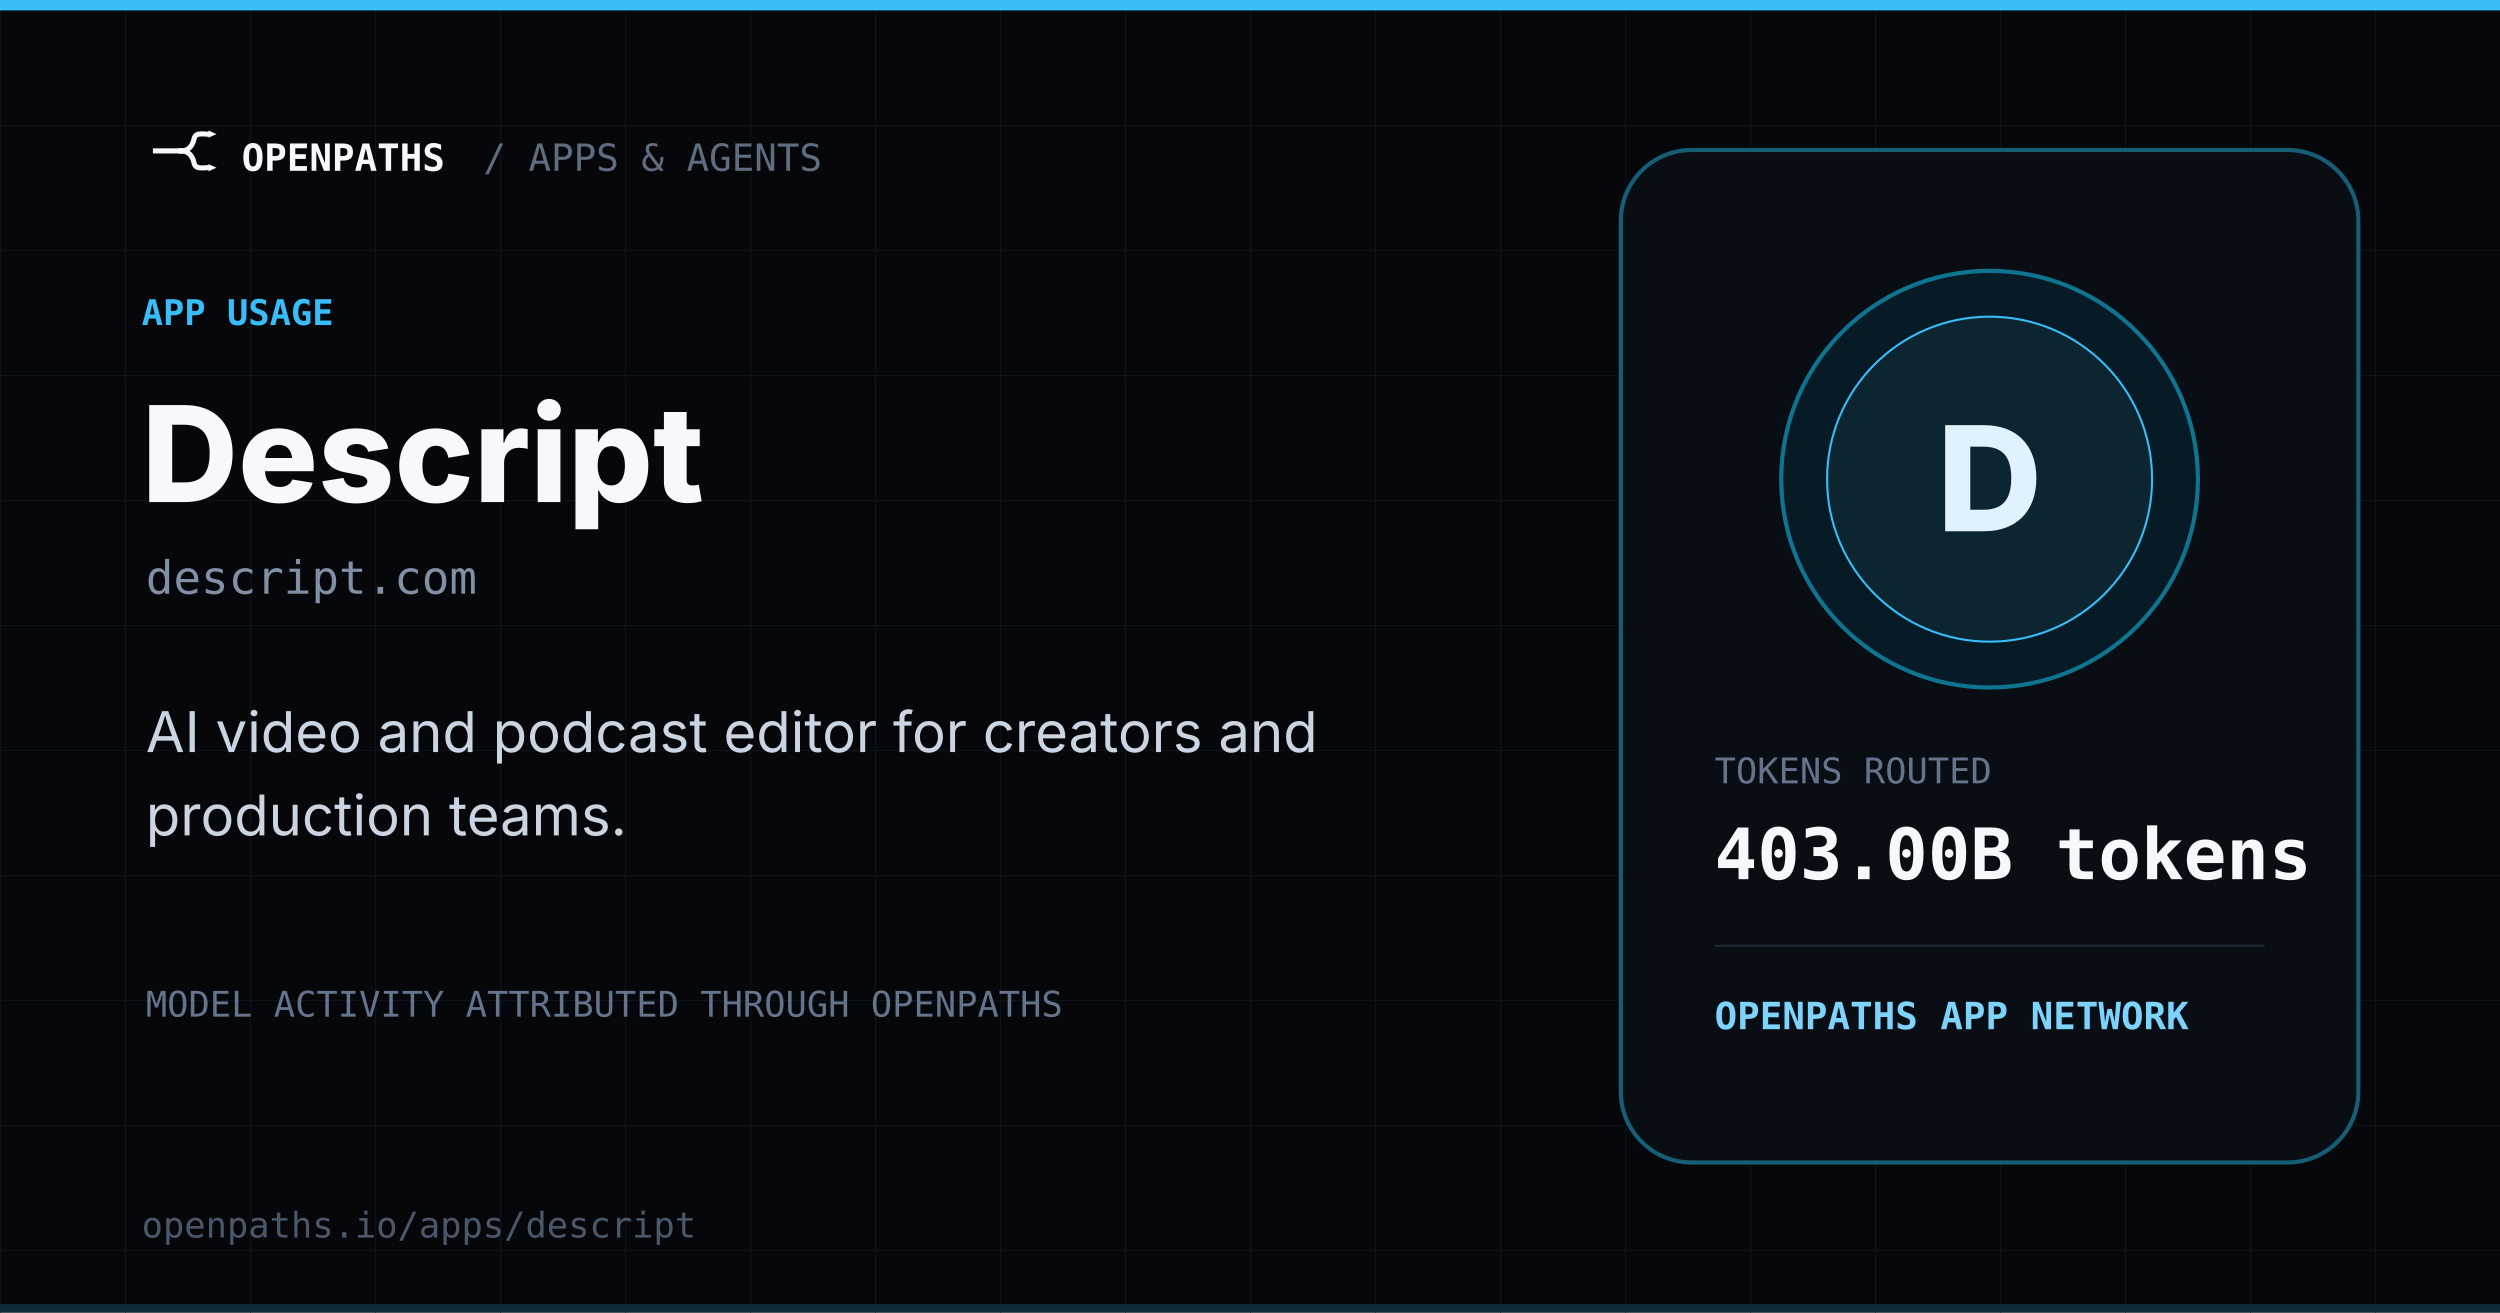
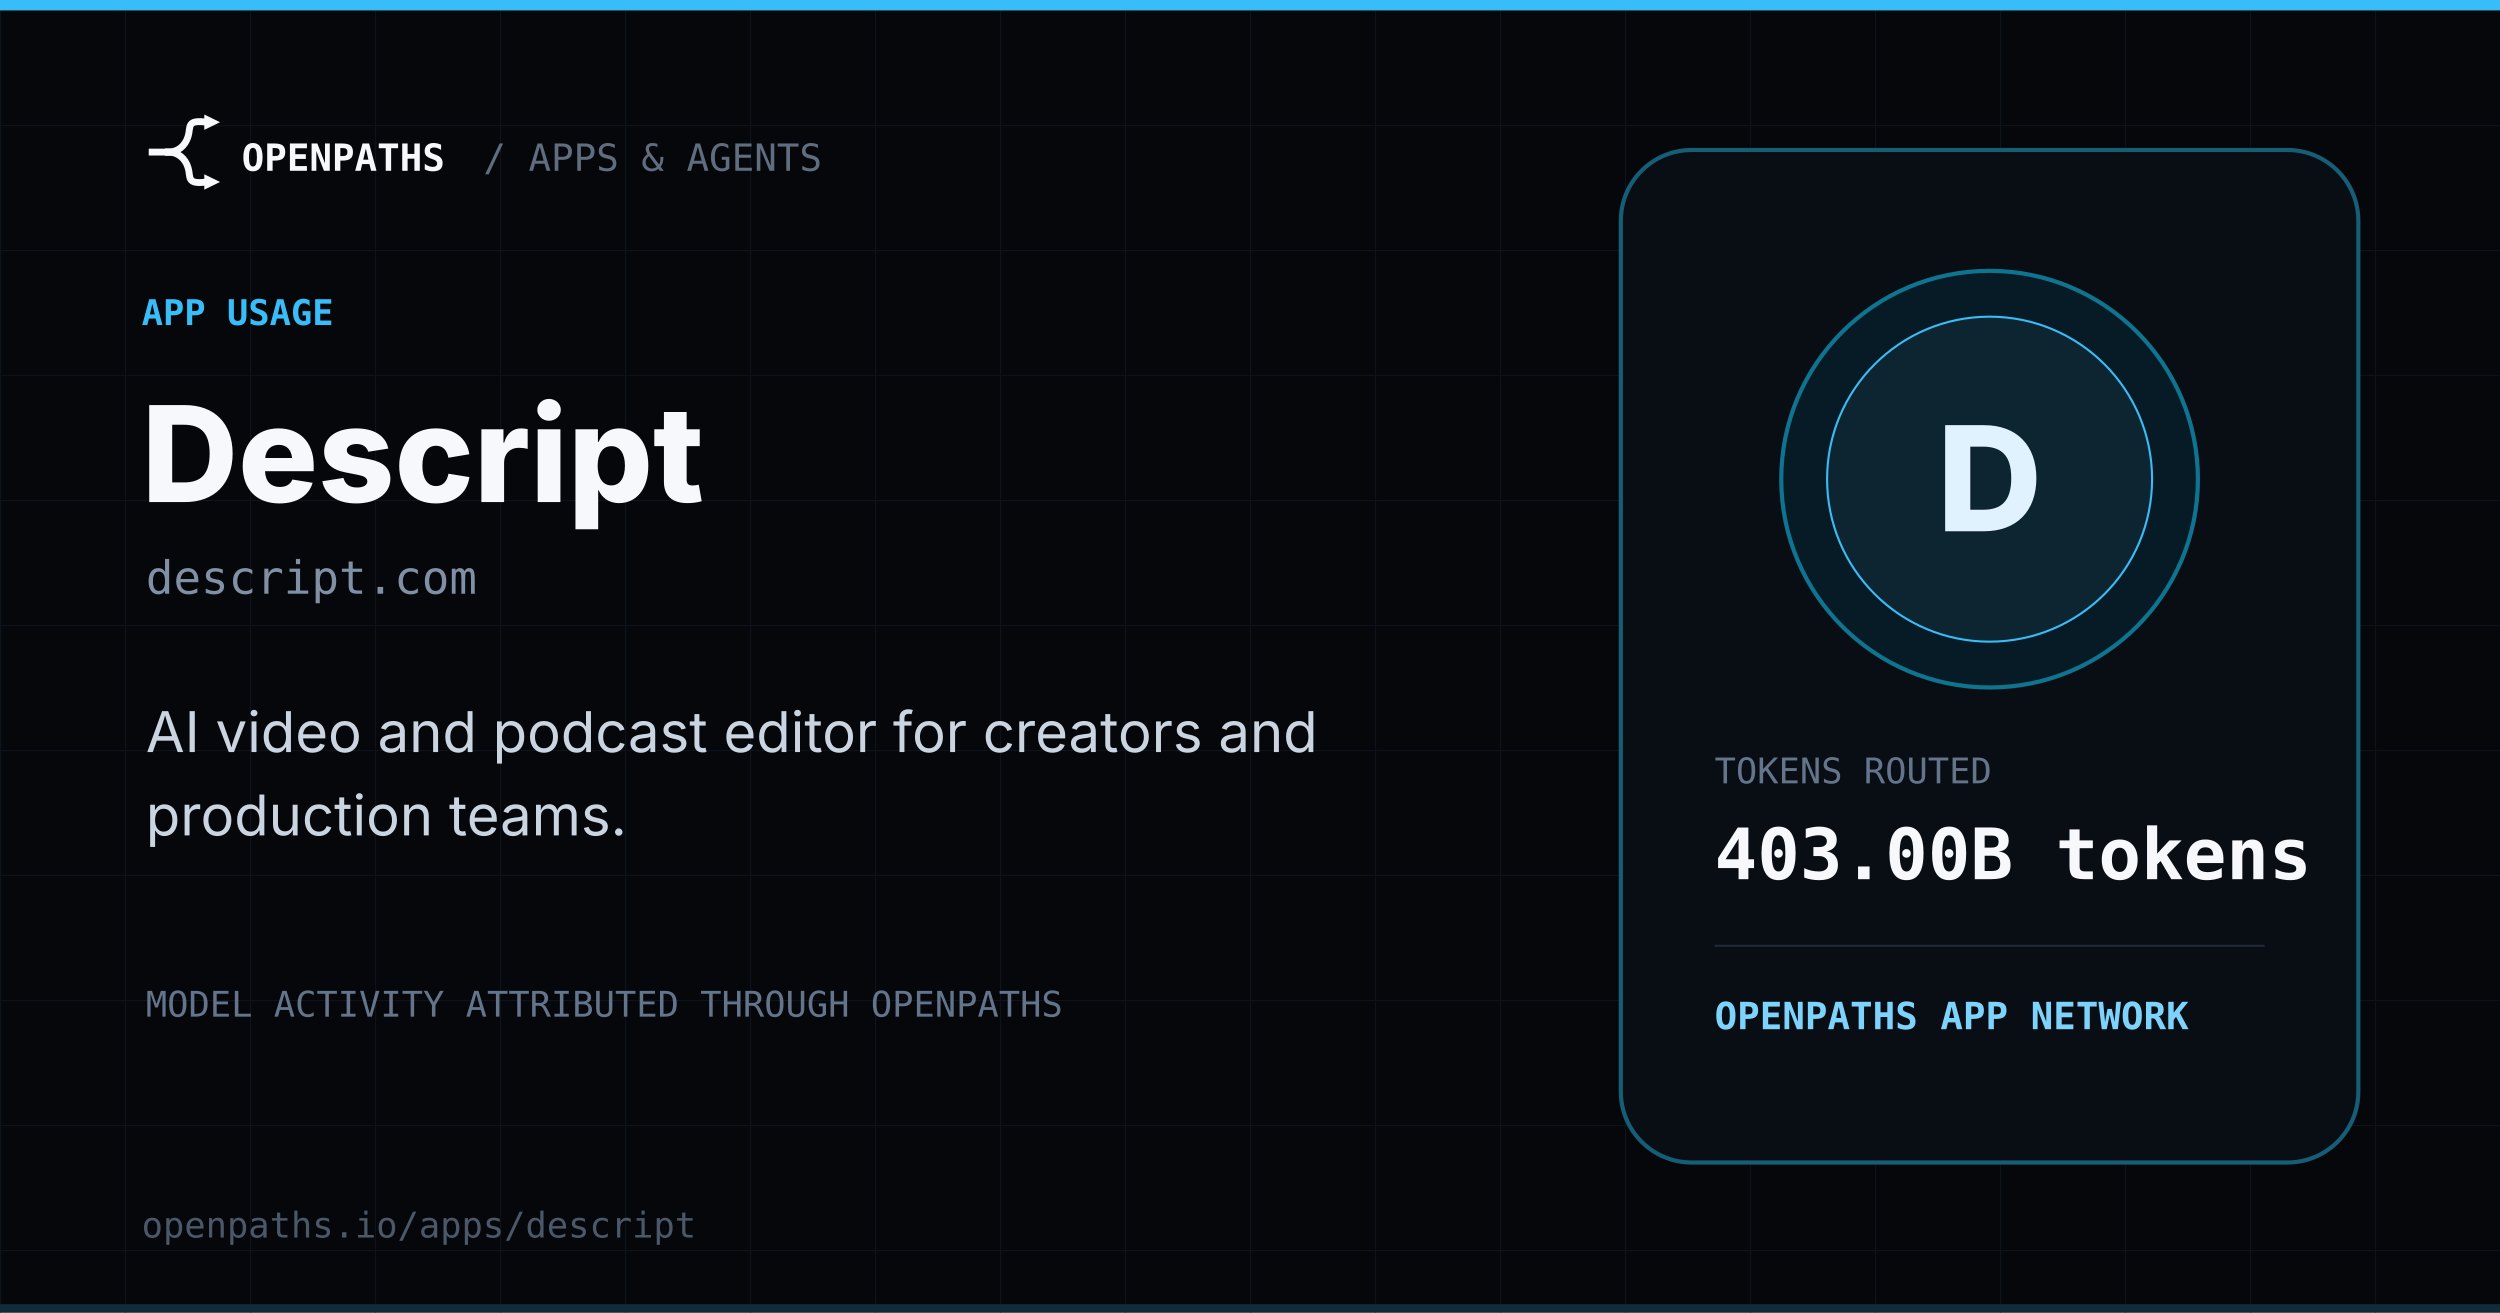
<svg xmlns="http://www.w3.org/2000/svg" width="1200" height="630" viewBox="0 0 1200 630">
  <defs>
    <pattern id="grid" width="60" height="60" patternUnits="userSpaceOnUse">
      <path d="M60 0H0V60" fill="none" stroke="#0d131c" />
    </pattern>
  </defs>
  <rect width="1200" height="630" fill="#05070b" />
  <rect width="1200" height="630" fill="url(#grid)" />
  <rect width="1200" height="5" fill="#38bdf8" />
  <rect y="626" width="1200" height="4" fill="#102c3a" />
-   <g transform="translate(68 54) scale(.072)">
+   <g transform="translate(68 54) scale(.0969388) translate(-120 -60)">
    <g transform="rotate(180 256 256)" fill="none" stroke="#f6f8fb" stroke-width="34" stroke-linecap="square" stroke-linejoin="round">
-       <path d="M420 256C360 256 316 256 250 256" />
-       <path d="M250 256C210 256 184 235 170 200C156 165 170 135 80 144" />
-       <path d="M250 256C210 256 184 277 170 312C156 347 170 377 80 368" />
+       <path d="M340 256C315 256 282 256 260 256" />
+       <path d="M260 256C214 256 176 226 162 178C148 132 172 94 70 108" />
+       <path d="M260 256C214 256 176 286 162 334C148 380 172 418 70 404" />
      <g fill="#f6f8fb" stroke="none">
-         <path d="M13 144l54 24v-48z" />
-         <path d="M13 368l54 24v-48z" />
+         <path d="M4 108l78 38V70z" />
+         <path d="M4 404l78 38v-76z" />
      </g>
    </g>
  </g>
  <text x="116" y="82" fill="#f6f8fb" font-family="ui-monospace, SFMono-Regular, Menlo, monospace" font-size="18" font-weight="700">OPENPATHS</text>
  <text x="232" y="82" fill="#606d7e" font-family="ui-monospace, SFMono-Regular, Menlo, monospace" font-size="18">/  APPS &amp; AGENTS</text>
  <text x="68" y="156" fill="#38bdf8" font-family="ui-monospace, SFMono-Regular, Menlo, monospace" font-size="17" font-weight="700">APP USAGE</text>
  <text x="68" y="241" fill="#f6f8fb" font-family="Inter, ui-sans-serif, system-ui, sans-serif" font-size="64" font-weight="800">Descript</text>
  <text x="70" y="285" fill="#8190a4" font-family="ui-monospace, SFMono-Regular, Menlo, monospace" font-size="22">descript.com</text>
  <text x="70" y="361" fill="#cbd5e1" font-family="Inter, ui-sans-serif, system-ui, sans-serif" font-size="27">AI video and podcast editor for creators and</text>
  <text x="70" y="401" fill="#cbd5e1" font-family="Inter, ui-sans-serif, system-ui, sans-serif" font-size="27">production teams.</text>
  <text x="70" y="488" fill="#64748b" font-family="ui-monospace, SFMono-Regular, Menlo, monospace" font-size="17">MODEL ACTIVITY ATTRIBUTED THROUGH OPENPATHS</text>
  <rect x="778" y="72" width="354" height="486" rx="34" fill="#090d14" stroke="#155e75" stroke-width="2" />
  <circle cx="955" cy="230" r="100" fill="#071b26" stroke="#0e7490" stroke-width="2" />
  <circle cx="955" cy="230" r="78" fill="#0c2531" stroke="#38bdf8" />
  <text x="955" y="255" text-anchor="middle" fill="#e0f2fe" font-family="Inter, ui-sans-serif, system-ui, sans-serif" font-size="70" font-weight="800">D</text>
  <text x="823" y="376" fill="#64748b" font-family="ui-monospace, SFMono-Regular, Menlo, monospace" font-size="17">TOKENS ROUTED</text>
  <text x="823" y="422" fill="#f6f8fb" font-family="ui-monospace, SFMono-Regular, Menlo, monospace" font-size="34" font-weight="800">403.00B tokens</text>
  <line x1="823" y1="454" x2="1087" y2="454" stroke="#1f2937" />
  <text x="823" y="494" fill="#7dd3fc" font-family="ui-monospace, SFMono-Regular, Menlo, monospace" font-size="18" font-weight="700">OPENPATHS APP NETWORK</text>
  <text x="68" y="594" fill="#4b5869" font-family="ui-monospace, SFMono-Regular, Menlo, monospace" font-size="17">openpaths.io/apps/descript</text>
</svg>
